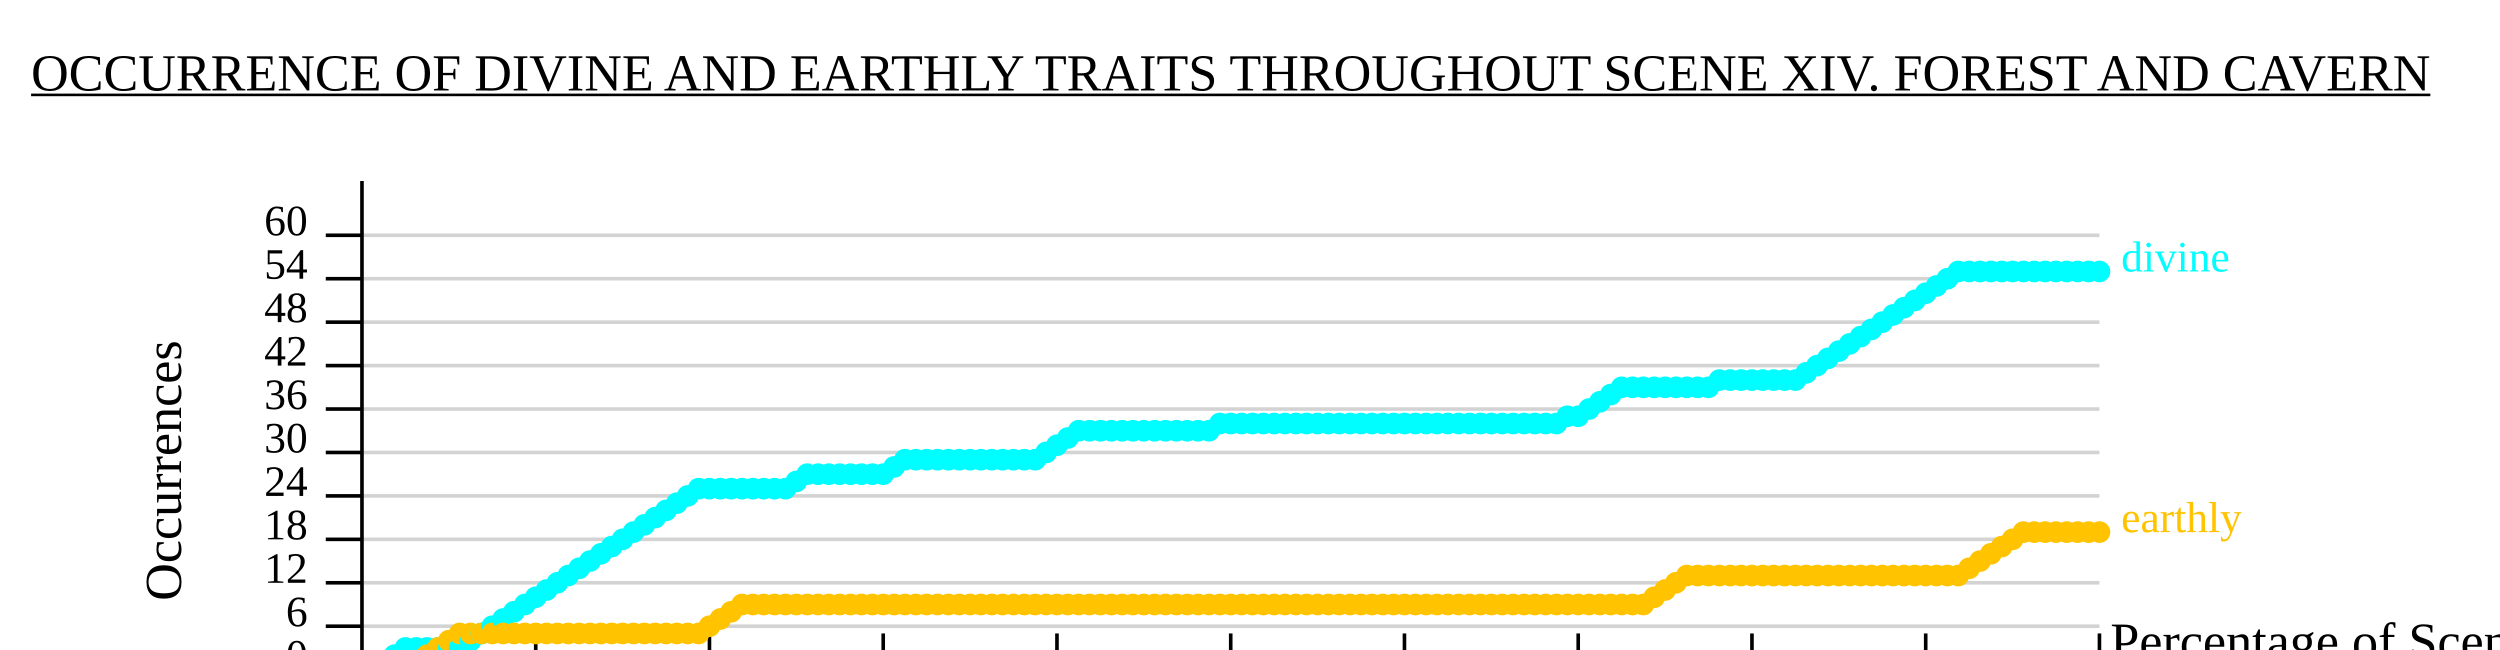
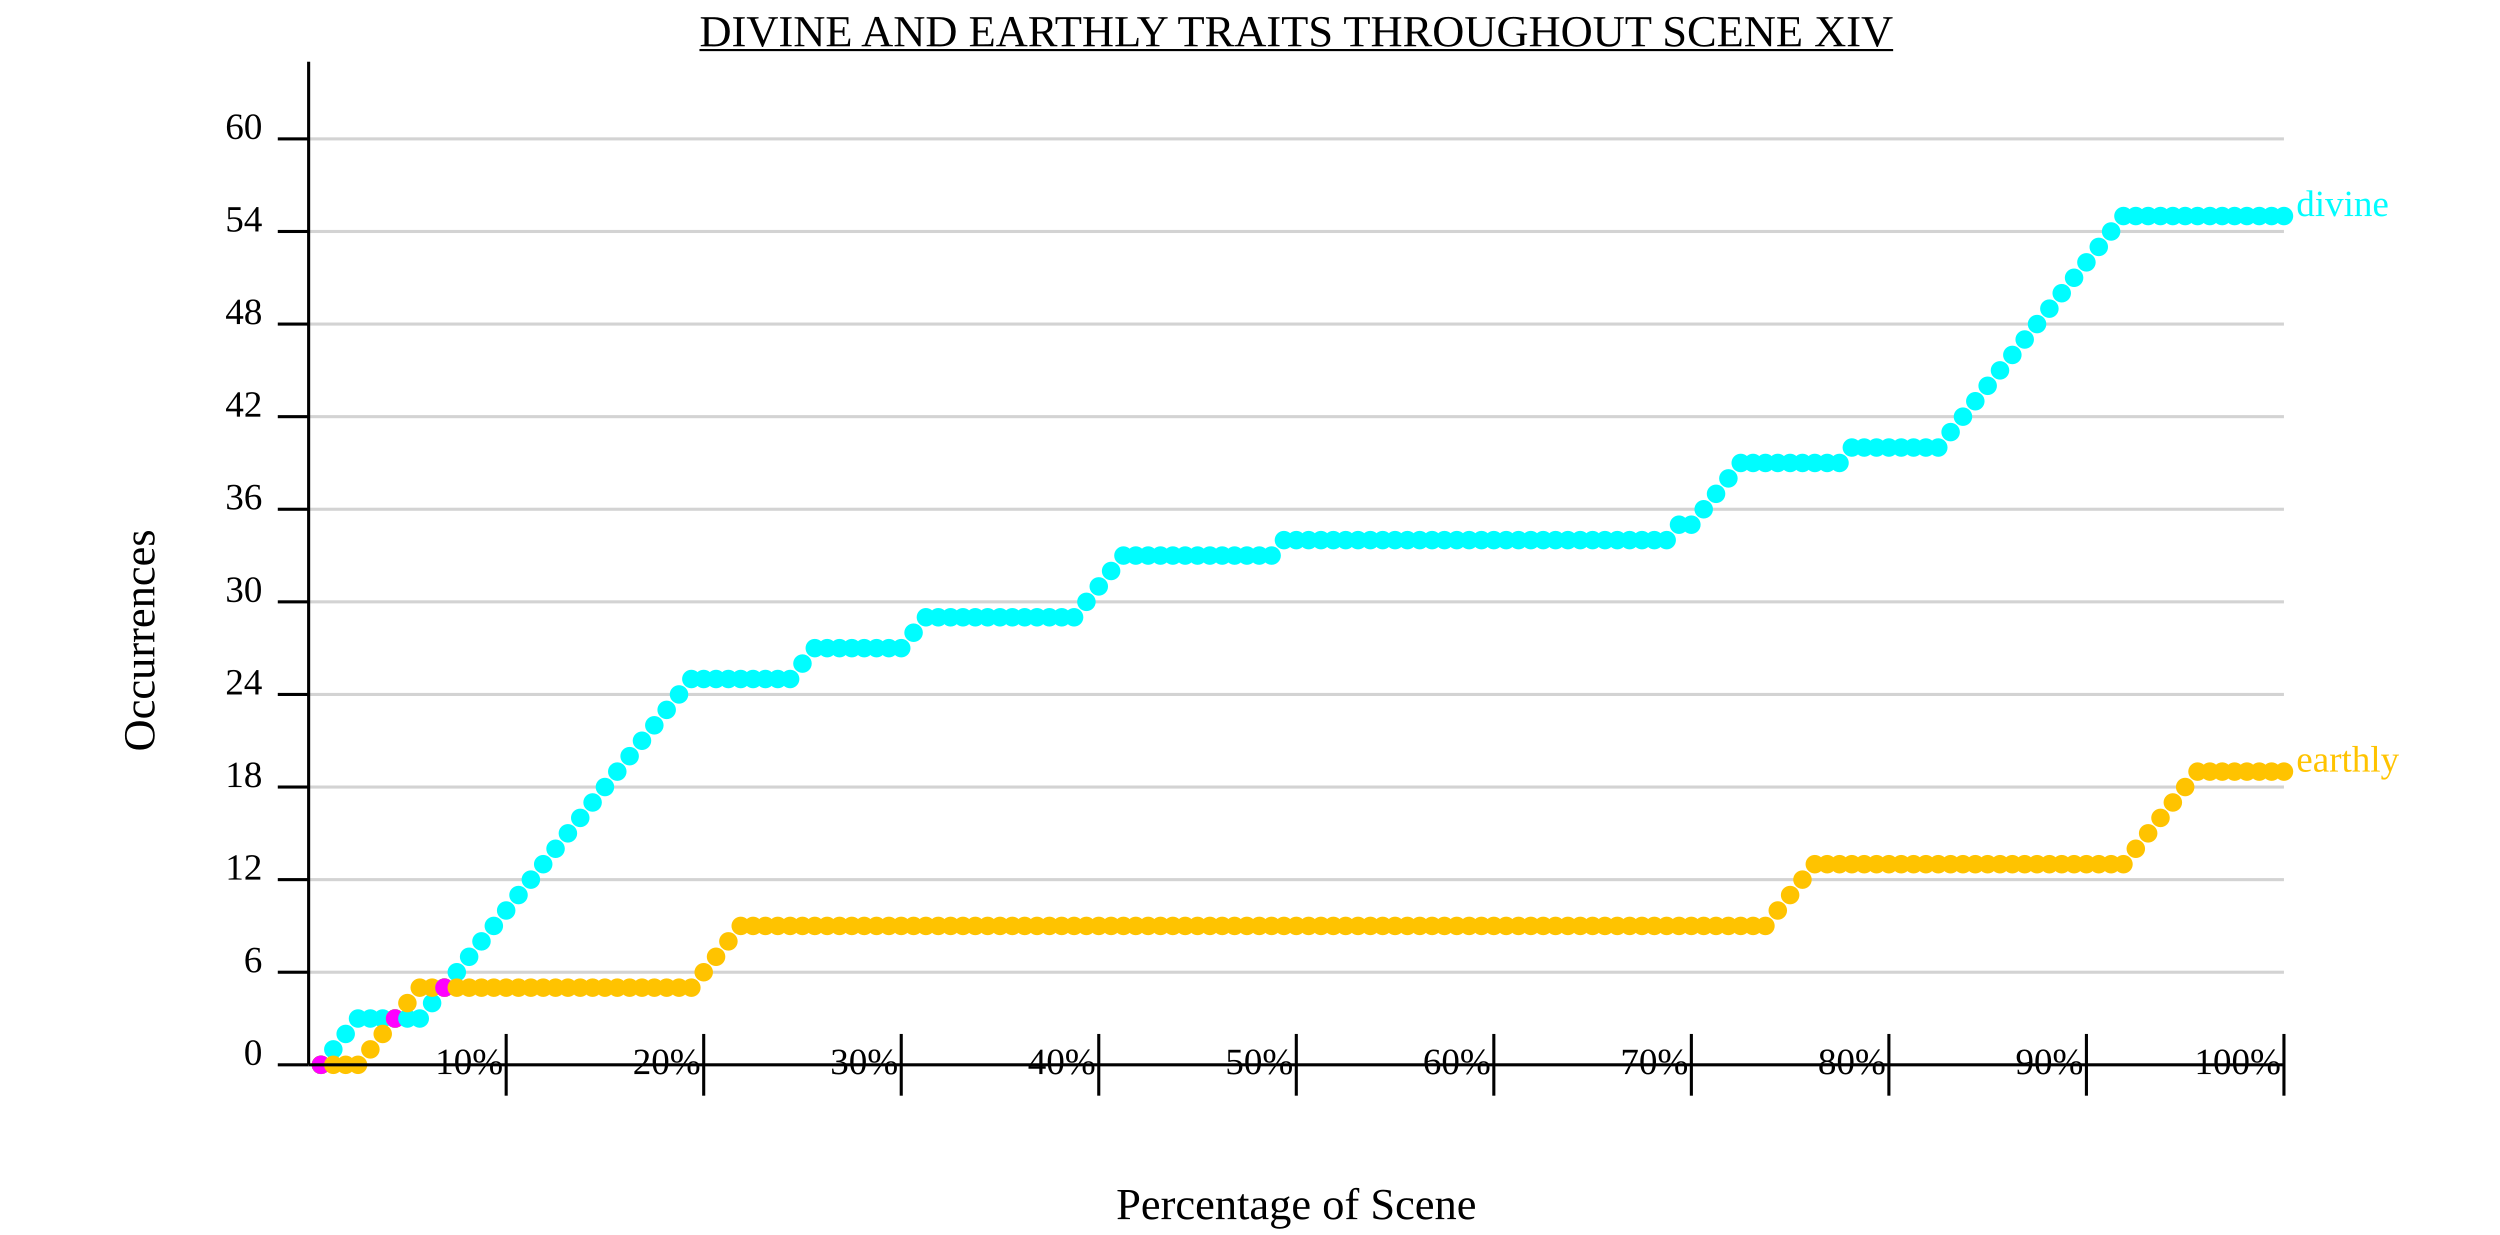
- <svg xmlns="http://www.w3.org/2000/svg">
-   <g transform="translate(100, 185)">
-     <line x1="-10" y1="-12" x2="0" y2="-12" stroke="black" />
-     <line x1="48" y1="-10" x2="48" y2="10" stroke="black" />
-     <line x1="0" y1="-12" x2="480" y2="-12" stroke="lightgrey" />
-     <text x="-15" y="-12" text-anchor="end" alignment-baseline="central">6</text>
-     <text x="51" y="3" text-anchor="start" alignment-baseline="hanging">10%</text>
-     <line x1="-10" y1="-24" x2="0" y2="-24" stroke="black" />
-     <line x1="96" y1="-10" x2="96" y2="10" stroke="black" />
-     <line x1="0" y1="-24" x2="480" y2="-24" stroke="lightgrey" />
-     <text x="-15" y="-24" text-anchor="end" alignment-baseline="central">12</text>
-     <text x="99" y="3" text-anchor="start" alignment-baseline="hanging">20%</text>
-     <line x1="-10" y1="-36" x2="0" y2="-36" stroke="black" />
-     <line x1="144" y1="-10" x2="144" y2="10" stroke="black" />
-     <line x1="0" y1="-36" x2="480" y2="-36" stroke="lightgrey" />
-     <text x="-15" y="-36" text-anchor="end" alignment-baseline="central">18</text>
-     <text x="147" y="3" text-anchor="start" alignment-baseline="hanging">30%</text>
-     <line x1="-10" y1="-48" x2="0" y2="-48" stroke="black" />
+ <svg xmlns="http://www.w3.org/2000/svg" viewBox="0 -70 810 400">
+   <g transform="translate(100, 275)">
+     <line x1="-10" y1="-30" x2="0" y2="-30" stroke="black" />
+     <line x1="64" y1="-10" x2="64" y2="10" stroke="black" />
+     <line x1="0" y1="-30" x2="640" y2="-30" stroke="lightgrey" />
+     <text x="-15" y="-30" text-anchor="end" alignment-baseline="central">6</text>
+     <text x="63" y="3" text-anchor="end" alignment-baseline="hanging">10%</text>
+     <line x1="-10" y1="-60" x2="0" y2="-60" stroke="black" />
+     <line x1="128" y1="-10" x2="128" y2="10" stroke="black" />
+     <line x1="0" y1="-60" x2="640" y2="-60" stroke="lightgrey" />
+     <text x="-15" y="-60" text-anchor="end" alignment-baseline="central">12</text>
+     <text x="127" y="3" text-anchor="end" alignment-baseline="hanging">20%</text>
+     <line x1="-10" y1="-90" x2="0" y2="-90" stroke="black" />
    <line x1="192" y1="-10" x2="192" y2="10" stroke="black" />
-     <line x1="0" y1="-48" x2="480" y2="-48" stroke="lightgrey" />
-     <text x="-15" y="-48" text-anchor="end" alignment-baseline="central">24</text>
-     <text x="195" y="3" text-anchor="start" alignment-baseline="hanging">40%</text>
-     <line x1="-10" y1="-60" x2="0" y2="-60" stroke="black" />
-     <line x1="240" y1="-10" x2="240" y2="10" stroke="black" />
-     <line x1="0" y1="-60" x2="480" y2="-60" stroke="lightgrey" />
-     <text x="-15" y="-60" text-anchor="end" alignment-baseline="central">30</text>
-     <text x="243" y="3" text-anchor="start" alignment-baseline="hanging">50%</text>
-     <line x1="-10" y1="-72" x2="0" y2="-72" stroke="black" />
-     <line x1="288" y1="-10" x2="288" y2="10" stroke="black" />
-     <line x1="0" y1="-72" x2="480" y2="-72" stroke="lightgrey" />
-     <text x="-15" y="-72" text-anchor="end" alignment-baseline="central">36</text>
-     <text x="291" y="3" text-anchor="start" alignment-baseline="hanging">60%</text>
-     <line x1="-10" y1="-84" x2="0" y2="-84" stroke="black" />
-     <line x1="336" y1="-10" x2="336" y2="10" stroke="black" />
-     <line x1="0" y1="-84" x2="480" y2="-84" stroke="lightgrey" />
-     <text x="-15" y="-84" text-anchor="end" alignment-baseline="central">42</text>
-     <text x="339" y="3" text-anchor="start" alignment-baseline="hanging">70%</text>
-     <line x1="-10" y1="-96" x2="0" y2="-96" stroke="black" />
+     <line x1="0" y1="-90" x2="640" y2="-90" stroke="lightgrey" />
+     <text x="-15" y="-90" text-anchor="end" alignment-baseline="central">18</text>
+     <text x="191" y="3" text-anchor="end" alignment-baseline="hanging">30%</text>
+     <line x1="-10" y1="-120" x2="0" y2="-120" stroke="black" />
+     <line x1="256" y1="-10" x2="256" y2="10" stroke="black" />
+     <line x1="0" y1="-120" x2="640" y2="-120" stroke="lightgrey" />
+     <text x="-15" y="-120" text-anchor="end" alignment-baseline="central">24</text>
+     <text x="255" y="3" text-anchor="end" alignment-baseline="hanging">40%</text>
+     <line x1="-10" y1="-150" x2="0" y2="-150" stroke="black" />
+     <line x1="320" y1="-10" x2="320" y2="10" stroke="black" />
+     <line x1="0" y1="-150" x2="640" y2="-150" stroke="lightgrey" />
+     <text x="-15" y="-150" text-anchor="end" alignment-baseline="central">30</text>
+     <text x="319" y="3" text-anchor="end" alignment-baseline="hanging">50%</text>
+     <line x1="-10" y1="-180" x2="0" y2="-180" stroke="black" />
    <line x1="384" y1="-10" x2="384" y2="10" stroke="black" />
-     <line x1="0" y1="-96" x2="480" y2="-96" stroke="lightgrey" />
-     <text x="-15" y="-96" text-anchor="end" alignment-baseline="central">48</text>
-     <text x="387" y="3" text-anchor="start" alignment-baseline="hanging">80%</text>
-     <line x1="-10" y1="-108" x2="0" y2="-108" stroke="black" />
-     <line x1="432" y1="-10" x2="432" y2="10" stroke="black" />
-     <line x1="0" y1="-108" x2="480" y2="-108" stroke="lightgrey" />
-     <text x="-15" y="-108" text-anchor="end" alignment-baseline="central">54</text>
-     <text x="435" y="3" text-anchor="start" alignment-baseline="hanging">90%</text>
-     <line x1="-10" y1="-120" x2="0" y2="-120" stroke="black" />
-     <line x1="480" y1="-10" x2="480" y2="10" stroke="black" />
-     <line x1="0" y1="-120" x2="480" y2="-120" stroke="lightgrey" />
-     <text x="-15" y="-120" text-anchor="end" alignment-baseline="central">60</text>
-     <text x="483" y="3" text-anchor="start" alignment-baseline="hanging">100%</text>
+     <line x1="0" y1="-180" x2="640" y2="-180" stroke="lightgrey" />
+     <text x="-15" y="-180" text-anchor="end" alignment-baseline="central">36</text>
+     <text x="383" y="3" text-anchor="end" alignment-baseline="hanging">60%</text>
+     <line x1="-10" y1="-210" x2="0" y2="-210" stroke="black" />
+     <line x1="448" y1="-10" x2="448" y2="10" stroke="black" />
+     <line x1="0" y1="-210" x2="640" y2="-210" stroke="lightgrey" />
+     <text x="-15" y="-210" text-anchor="end" alignment-baseline="central">42</text>
+     <text x="447" y="3" text-anchor="end" alignment-baseline="hanging">70%</text>
+     <line x1="-10" y1="-240" x2="0" y2="-240" stroke="black" />
+     <line x1="512" y1="-10" x2="512" y2="10" stroke="black" />
+     <line x1="0" y1="-240" x2="640" y2="-240" stroke="lightgrey" />
+     <text x="-15" y="-240" text-anchor="end" alignment-baseline="central">48</text>
+     <text x="511" y="3" text-anchor="end" alignment-baseline="hanging">80%</text>
+     <line x1="-10" y1="-270" x2="0" y2="-270" stroke="black" />
+     <line x1="576" y1="-10" x2="576" y2="10" stroke="black" />
+     <line x1="0" y1="-270" x2="640" y2="-270" stroke="lightgrey" />
+     <text x="-15" y="-270" text-anchor="end" alignment-baseline="central">54</text>
+     <text x="575" y="3" text-anchor="end" alignment-baseline="hanging">90%</text>
+     <line x1="-10" y1="-300" x2="0" y2="-300" stroke="black" />
+     <line x1="640" y1="-10" x2="640" y2="10" stroke="black" />
+     <line x1="0" y1="-300" x2="640" y2="-300" stroke="lightgrey" />
+     <text x="-15" y="-300" text-anchor="end" alignment-baseline="central">60</text>
+     <text x="639" y="3" text-anchor="end" alignment-baseline="hanging">100%</text>
    <line x1="-10" y1="0" x2="0" y2="0" stroke="black" />
    <text x="-15" y="0" text-anchor="end" alignment-baseline="central">0</text>
-     <circle r="3" cx="3" cy="-0" fill="#00FDFF" />
-     <circle r="3" cx="3" cy="-0" fill="#FFC300" />
-     <circle r="3" cx="6" cy="-2" fill="#00FDFF" />
-     <circle r="3" cx="6" cy="-0" fill="#FFC300" />
-     <circle r="3" cx="9" cy="-4" fill="#00FDFF" />
-     <circle r="3" cx="9" cy="-0" fill="#FFC300" />
-     <circle r="3" cx="12" cy="-6" fill="#00FDFF" />
+     <circle r="3" cx="4" cy="-0" fill="#00FDFF" />
+     <circle r="3" cx="4" cy="-0" fill="#FFC300" />
+     <circle r="3" cx="4" cy="-0" fill="magenta" />
+     <circle r="3" cx="8" cy="-5" fill="#00FDFF" />
+     <circle r="3" cx="8" cy="-0" fill="#FFC300" />
+     <circle r="3" cx="12" cy="-10" fill="#00FDFF" />
    <circle r="3" cx="12" cy="-0" fill="#FFC300" />
-     <circle r="3" cx="15" cy="-6" fill="#00FDFF" />
-     <circle r="3" cx="15" cy="-2" fill="#FFC300" />
-     <circle r="3" cx="18" cy="-6" fill="#00FDFF" />
-     <circle r="3" cx="18" cy="-4" fill="#FFC300" />
-     <circle r="3" cx="21" cy="-6" fill="#00FDFF" />
-     <circle r="3" cx="21" cy="-6" fill="#FFC300" />
-     <circle r="3" cx="24" cy="-6" fill="#00FDFF" />
-     <circle r="3" cx="24" cy="-8" fill="#FFC300" />
-     <circle r="3" cx="27" cy="-6" fill="#00FDFF" />
-     <circle r="3" cx="27" cy="-10" fill="#FFC300" />
-     <circle r="3" cx="30" cy="-8" fill="#00FDFF" />
-     <circle r="3" cx="30" cy="-10" fill="#FFC300" />
-     <circle r="3" cx="33" cy="-10" fill="#00FDFF" />
-     <circle r="3" cx="33" cy="-10" fill="#FFC300" />
-     <circle r="3" cx="36" cy="-12" fill="#00FDFF" />
-     <circle r="3" cx="36" cy="-10" fill="#FFC300" />
-     <circle r="3" cx="39" cy="-14" fill="#00FDFF" />
-     <circle r="3" cx="39" cy="-10" fill="#FFC300" />
-     <circle r="3" cx="42" cy="-16" fill="#00FDFF" />
-     <circle r="3" cx="42" cy="-10" fill="#FFC300" />
-     <circle r="3" cx="45" cy="-18" fill="#00FDFF" />
-     <circle r="3" cx="45" cy="-10" fill="#FFC300" />
-     <circle r="3" cx="48" cy="-20" fill="#00FDFF" />
-     <circle r="3" cx="48" cy="-10" fill="#FFC300" />
-     <circle r="3" cx="51" cy="-22" fill="#00FDFF" />
-     <circle r="3" cx="51" cy="-10" fill="#FFC300" />
-     <circle r="3" cx="54" cy="-24" fill="#00FDFF" />
-     <circle r="3" cx="54" cy="-10" fill="#FFC300" />
-     <circle r="3" cx="57" cy="-26" fill="#00FDFF" />
-     <circle r="3" cx="57" cy="-10" fill="#FFC300" />
-     <circle r="3" cx="60" cy="-28" fill="#00FDFF" />
-     <circle r="3" cx="60" cy="-10" fill="#FFC300" />
-     <circle r="3" cx="63" cy="-30" fill="#00FDFF" />
-     <circle r="3" cx="63" cy="-10" fill="#FFC300" />
-     <circle r="3" cx="66" cy="-32" fill="#00FDFF" />
-     <circle r="3" cx="66" cy="-10" fill="#FFC300" />
-     <circle r="3" cx="69" cy="-34" fill="#00FDFF" />
-     <circle r="3" cx="69" cy="-10" fill="#FFC300" />
-     <circle r="3" cx="72" cy="-36" fill="#00FDFF" />
-     <circle r="3" cx="72" cy="-10" fill="#FFC300" />
-     <circle r="3" cx="75" cy="-38" fill="#00FDFF" />
-     <circle r="3" cx="75" cy="-10" fill="#FFC300" />
-     <circle r="3" cx="78" cy="-40" fill="#00FDFF" />
-     <circle r="3" cx="78" cy="-10" fill="#FFC300" />
-     <circle r="3" cx="81" cy="-42" fill="#00FDFF" />
-     <circle r="3" cx="81" cy="-10" fill="#FFC300" />
-     <circle r="3" cx="84" cy="-44" fill="#00FDFF" />
-     <circle r="3" cx="84" cy="-10" fill="#FFC300" />
-     <circle r="3" cx="87" cy="-46" fill="#00FDFF" />
-     <circle r="3" cx="87" cy="-10" fill="#FFC300" />
-     <circle r="3" cx="90" cy="-48" fill="#00FDFF" />
-     <circle r="3" cx="90" cy="-10" fill="#FFC300" />
-     <circle r="3" cx="93" cy="-50" fill="#00FDFF" />
-     <circle r="3" cx="93" cy="-10" fill="#FFC300" />
-     <circle r="3" cx="96" cy="-50" fill="#00FDFF" />
-     <circle r="3" cx="96" cy="-12" fill="#FFC300" />
-     <circle r="3" cx="99" cy="-50" fill="#00FDFF" />
-     <circle r="3" cx="99" cy="-14" fill="#FFC300" />
-     <circle r="3" cx="102" cy="-50" fill="#00FDFF" />
-     <circle r="3" cx="102" cy="-16" fill="#FFC300" />
-     <circle r="3" cx="105" cy="-50" fill="#00FDFF" />
-     <circle r="3" cx="105" cy="-18" fill="#FFC300" />
-     <circle r="3" cx="108" cy="-50" fill="#00FDFF" />
-     <circle r="3" cx="108" cy="-18" fill="#FFC300" />
-     <circle r="3" cx="111" cy="-50" fill="#00FDFF" />
-     <circle r="3" cx="111" cy="-18" fill="#FFC300" />
-     <circle r="3" cx="114" cy="-50" fill="#00FDFF" />
-     <circle r="3" cx="114" cy="-18" fill="#FFC300" />
-     <circle r="3" cx="117" cy="-50" fill="#00FDFF" />
-     <circle r="3" cx="117" cy="-18" fill="#FFC300" />
-     <circle r="3" cx="120" cy="-52" fill="#00FDFF" />
-     <circle r="3" cx="120" cy="-18" fill="#FFC300" />
-     <circle r="3" cx="123" cy="-54" fill="#00FDFF" />
-     <circle r="3" cx="123" cy="-18" fill="#FFC300" />
-     <circle r="3" cx="126" cy="-54" fill="#00FDFF" />
-     <circle r="3" cx="126" cy="-18" fill="#FFC300" />
-     <circle r="3" cx="129" cy="-54" fill="#00FDFF" />
-     <circle r="3" cx="129" cy="-18" fill="#FFC300" />
-     <circle r="3" cx="132" cy="-54" fill="#00FDFF" />
-     <circle r="3" cx="132" cy="-18" fill="#FFC300" />
-     <circle r="3" cx="135" cy="-54" fill="#00FDFF" />
-     <circle r="3" cx="135" cy="-18" fill="#FFC300" />
-     <circle r="3" cx="138" cy="-54" fill="#00FDFF" />
-     <circle r="3" cx="138" cy="-18" fill="#FFC300" />
-     <circle r="3" cx="141" cy="-54" fill="#00FDFF" />
-     <circle r="3" cx="141" cy="-18" fill="#FFC300" />
-     <circle r="3" cx="144" cy="-54" fill="#00FDFF" />
-     <circle r="3" cx="144" cy="-18" fill="#FFC300" />
-     <circle r="3" cx="147" cy="-56" fill="#00FDFF" />
-     <circle r="3" cx="147" cy="-18" fill="#FFC300" />
-     <circle r="3" cx="150" cy="-58" fill="#00FDFF" />
-     <circle r="3" cx="150" cy="-18" fill="#FFC300" />
-     <circle r="3" cx="153" cy="-58" fill="#00FDFF" />
-     <circle r="3" cx="153" cy="-18" fill="#FFC300" />
-     <circle r="3" cx="156" cy="-58" fill="#00FDFF" />
-     <circle r="3" cx="156" cy="-18" fill="#FFC300" />
-     <circle r="3" cx="159" cy="-58" fill="#00FDFF" />
-     <circle r="3" cx="159" cy="-18" fill="#FFC300" />
-     <circle r="3" cx="162" cy="-58" fill="#00FDFF" />
-     <circle r="3" cx="162" cy="-18" fill="#FFC300" />
-     <circle r="3" cx="165" cy="-58" fill="#00FDFF" />
-     <circle r="3" cx="165" cy="-18" fill="#FFC300" />
-     <circle r="3" cx="168" cy="-58" fill="#00FDFF" />
-     <circle r="3" cx="168" cy="-18" fill="#FFC300" />
-     <circle r="3" cx="171" cy="-58" fill="#00FDFF" />
-     <circle r="3" cx="171" cy="-18" fill="#FFC300" />
-     <circle r="3" cx="174" cy="-58" fill="#00FDFF" />
-     <circle r="3" cx="174" cy="-18" fill="#FFC300" />
-     <circle r="3" cx="177" cy="-58" fill="#00FDFF" />
-     <circle r="3" cx="177" cy="-18" fill="#FFC300" />
-     <circle r="3" cx="180" cy="-58" fill="#00FDFF" />
-     <circle r="3" cx="180" cy="-18" fill="#FFC300" />
-     <circle r="3" cx="183" cy="-58" fill="#00FDFF" />
-     <circle r="3" cx="183" cy="-18" fill="#FFC300" />
-     <circle r="3" cx="186" cy="-58" fill="#00FDFF" />
-     <circle r="3" cx="186" cy="-18" fill="#FFC300" />
-     <circle r="3" cx="189" cy="-60" fill="#00FDFF" />
-     <circle r="3" cx="189" cy="-18" fill="#FFC300" />
-     <circle r="3" cx="192" cy="-62" fill="#00FDFF" />
-     <circle r="3" cx="192" cy="-18" fill="#FFC300" />
-     <circle r="3" cx="195" cy="-64" fill="#00FDFF" />
-     <circle r="3" cx="195" cy="-18" fill="#FFC300" />
-     <circle r="3" cx="198" cy="-66" fill="#00FDFF" />
-     <circle r="3" cx="198" cy="-18" fill="#FFC300" />
-     <circle r="3" cx="201" cy="-66" fill="#00FDFF" />
-     <circle r="3" cx="201" cy="-18" fill="#FFC300" />
-     <circle r="3" cx="204" cy="-66" fill="#00FDFF" />
-     <circle r="3" cx="204" cy="-18" fill="#FFC300" />
-     <circle r="3" cx="207" cy="-66" fill="#00FDFF" />
-     <circle r="3" cx="207" cy="-18" fill="#FFC300" />
-     <circle r="3" cx="210" cy="-66" fill="#00FDFF" />
-     <circle r="3" cx="210" cy="-18" fill="#FFC300" />
-     <circle r="3" cx="213" cy="-66" fill="#00FDFF" />
-     <circle r="3" cx="213" cy="-18" fill="#FFC300" />
-     <circle r="3" cx="216" cy="-66" fill="#00FDFF" />
-     <circle r="3" cx="216" cy="-18" fill="#FFC300" />
-     <circle r="3" cx="219" cy="-66" fill="#00FDFF" />
-     <circle r="3" cx="219" cy="-18" fill="#FFC300" />
-     <circle r="3" cx="222" cy="-66" fill="#00FDFF" />
-     <circle r="3" cx="222" cy="-18" fill="#FFC300" />
-     <circle r="3" cx="225" cy="-66" fill="#00FDFF" />
-     <circle r="3" cx="225" cy="-18" fill="#FFC300" />
-     <circle r="3" cx="228" cy="-66" fill="#00FDFF" />
-     <circle r="3" cx="228" cy="-18" fill="#FFC300" />
-     <circle r="3" cx="231" cy="-66" fill="#00FDFF" />
-     <circle r="3" cx="231" cy="-18" fill="#FFC300" />
-     <circle r="3" cx="234" cy="-66" fill="#00FDFF" />
-     <circle r="3" cx="234" cy="-18" fill="#FFC300" />
-     <circle r="3" cx="237" cy="-68" fill="#00FDFF" />
-     <circle r="3" cx="237" cy="-18" fill="#FFC300" />
-     <circle r="3" cx="240" cy="-68" fill="#00FDFF" />
-     <circle r="3" cx="240" cy="-18" fill="#FFC300" />
-     <circle r="3" cx="243" cy="-68" fill="#00FDFF" />
-     <circle r="3" cx="243" cy="-18" fill="#FFC300" />
-     <circle r="3" cx="246" cy="-68" fill="#00FDFF" />
-     <circle r="3" cx="246" cy="-18" fill="#FFC300" />
-     <circle r="3" cx="249" cy="-68" fill="#00FDFF" />
-     <circle r="3" cx="249" cy="-18" fill="#FFC300" />
-     <circle r="3" cx="252" cy="-68" fill="#00FDFF" />
-     <circle r="3" cx="252" cy="-18" fill="#FFC300" />
-     <circle r="3" cx="255" cy="-68" fill="#00FDFF" />
-     <circle r="3" cx="255" cy="-18" fill="#FFC300" />
-     <circle r="3" cx="258" cy="-68" fill="#00FDFF" />
-     <circle r="3" cx="258" cy="-18" fill="#FFC300" />
-     <circle r="3" cx="261" cy="-68" fill="#00FDFF" />
-     <circle r="3" cx="261" cy="-18" fill="#FFC300" />
-     <circle r="3" cx="264" cy="-68" fill="#00FDFF" />
-     <circle r="3" cx="264" cy="-18" fill="#FFC300" />
-     <circle r="3" cx="267" cy="-68" fill="#00FDFF" />
-     <circle r="3" cx="267" cy="-18" fill="#FFC300" />
-     <circle r="3" cx="270" cy="-68" fill="#00FDFF" />
-     <circle r="3" cx="270" cy="-18" fill="#FFC300" />
-     <circle r="3" cx="273" cy="-68" fill="#00FDFF" />
-     <circle r="3" cx="273" cy="-18" fill="#FFC300" />
-     <circle r="3" cx="276" cy="-68" fill="#00FDFF" />
-     <circle r="3" cx="276" cy="-18" fill="#FFC300" />
-     <circle r="3" cx="279" cy="-68" fill="#00FDFF" />
-     <circle r="3" cx="279" cy="-18" fill="#FFC300" />
-     <circle r="3" cx="282" cy="-68" fill="#00FDFF" />
-     <circle r="3" cx="282" cy="-18" fill="#FFC300" />
-     <circle r="3" cx="285" cy="-68" fill="#00FDFF" />
-     <circle r="3" cx="285" cy="-18" fill="#FFC300" />
-     <circle r="3" cx="288" cy="-68" fill="#00FDFF" />
-     <circle r="3" cx="288" cy="-18" fill="#FFC300" />
-     <circle r="3" cx="291" cy="-68" fill="#00FDFF" />
-     <circle r="3" cx="291" cy="-18" fill="#FFC300" />
-     <circle r="3" cx="294" cy="-68" fill="#00FDFF" />
-     <circle r="3" cx="294" cy="-18" fill="#FFC300" />
-     <circle r="3" cx="297" cy="-68" fill="#00FDFF" />
-     <circle r="3" cx="297" cy="-18" fill="#FFC300" />
-     <circle r="3" cx="300" cy="-68" fill="#00FDFF" />
-     <circle r="3" cx="300" cy="-18" fill="#FFC300" />
-     <circle r="3" cx="303" cy="-68" fill="#00FDFF" />
-     <circle r="3" cx="303" cy="-18" fill="#FFC300" />
-     <circle r="3" cx="306" cy="-68" fill="#00FDFF" />
-     <circle r="3" cx="306" cy="-18" fill="#FFC300" />
-     <circle r="3" cx="309" cy="-68" fill="#00FDFF" />
-     <circle r="3" cx="309" cy="-18" fill="#FFC300" />
-     <circle r="3" cx="312" cy="-68" fill="#00FDFF" />
-     <circle r="3" cx="312" cy="-18" fill="#FFC300" />
-     <circle r="3" cx="315" cy="-68" fill="#00FDFF" />
-     <circle r="3" cx="315" cy="-18" fill="#FFC300" />
-     <circle r="3" cx="318" cy="-68" fill="#00FDFF" />
-     <circle r="3" cx="318" cy="-18" fill="#FFC300" />
-     <circle r="3" cx="321" cy="-68" fill="#00FDFF" />
-     <circle r="3" cx="321" cy="-18" fill="#FFC300" />
-     <circle r="3" cx="324" cy="-68" fill="#00FDFF" />
-     <circle r="3" cx="324" cy="-18" fill="#FFC300" />
-     <circle r="3" cx="327" cy="-68" fill="#00FDFF" />
-     <circle r="3" cx="327" cy="-18" fill="#FFC300" />
-     <circle r="3" cx="330" cy="-68" fill="#00FDFF" />
-     <circle r="3" cx="330" cy="-18" fill="#FFC300" />
-     <circle r="3" cx="333" cy="-70" fill="#00FDFF" />
-     <circle r="3" cx="333" cy="-18" fill="#FFC300" />
-     <circle r="3" cx="336" cy="-70" fill="#00FDFF" />
-     <circle r="3" cx="336" cy="-18" fill="#FFC300" />
-     <circle r="3" cx="339" cy="-72" fill="#00FDFF" />
-     <circle r="3" cx="339" cy="-18" fill="#FFC300" />
-     <circle r="3" cx="342" cy="-74" fill="#00FDFF" />
-     <circle r="3" cx="342" cy="-18" fill="#FFC300" />
-     <circle r="3" cx="345" cy="-76" fill="#00FDFF" />
-     <circle r="3" cx="345" cy="-18" fill="#FFC300" />
-     <circle r="3" cx="348" cy="-78" fill="#00FDFF" />
-     <circle r="3" cx="348" cy="-18" fill="#FFC300" />
-     <circle r="3" cx="351" cy="-78" fill="#00FDFF" />
-     <circle r="3" cx="351" cy="-18" fill="#FFC300" />
-     <circle r="3" cx="354" cy="-78" fill="#00FDFF" />
-     <circle r="3" cx="354" cy="-18" fill="#FFC300" />
-     <circle r="3" cx="357" cy="-78" fill="#00FDFF" />
-     <circle r="3" cx="357" cy="-20" fill="#FFC300" />
-     <circle r="3" cx="360" cy="-78" fill="#00FDFF" />
-     <circle r="3" cx="360" cy="-22" fill="#FFC300" />
-     <circle r="3" cx="363" cy="-78" fill="#00FDFF" />
-     <circle r="3" cx="363" cy="-24" fill="#FFC300" />
-     <circle r="3" cx="366" cy="-78" fill="#00FDFF" />
-     <circle r="3" cx="366" cy="-26" fill="#FFC300" />
-     <circle r="3" cx="369" cy="-78" fill="#00FDFF" />
-     <circle r="3" cx="369" cy="-26" fill="#FFC300" />
-     <circle r="3" cx="372" cy="-78" fill="#00FDFF" />
-     <circle r="3" cx="372" cy="-26" fill="#FFC300" />
-     <circle r="3" cx="375" cy="-80" fill="#00FDFF" />
-     <circle r="3" cx="375" cy="-26" fill="#FFC300" />
-     <circle r="3" cx="378" cy="-80" fill="#00FDFF" />
-     <circle r="3" cx="378" cy="-26" fill="#FFC300" />
-     <circle r="3" cx="381" cy="-80" fill="#00FDFF" />
-     <circle r="3" cx="381" cy="-26" fill="#FFC300" />
-     <circle r="3" cx="384" cy="-80" fill="#00FDFF" />
-     <circle r="3" cx="384" cy="-26" fill="#FFC300" />
-     <circle r="3" cx="387" cy="-80" fill="#00FDFF" />
-     <circle r="3" cx="387" cy="-26" fill="#FFC300" />
-     <circle r="3" cx="390" cy="-80" fill="#00FDFF" />
-     <circle r="3" cx="390" cy="-26" fill="#FFC300" />
-     <circle r="3" cx="393" cy="-80" fill="#00FDFF" />
-     <circle r="3" cx="393" cy="-26" fill="#FFC300" />
-     <circle r="3" cx="396" cy="-80" fill="#00FDFF" />
-     <circle r="3" cx="396" cy="-26" fill="#FFC300" />
-     <circle r="3" cx="399" cy="-82" fill="#00FDFF" />
-     <circle r="3" cx="399" cy="-26" fill="#FFC300" />
-     <circle r="3" cx="402" cy="-84" fill="#00FDFF" />
-     <circle r="3" cx="402" cy="-26" fill="#FFC300" />
-     <circle r="3" cx="405" cy="-86" fill="#00FDFF" />
-     <circle r="3" cx="405" cy="-26" fill="#FFC300" />
-     <circle r="3" cx="408" cy="-88" fill="#00FDFF" />
-     <circle r="3" cx="408" cy="-26" fill="#FFC300" />
-     <circle r="3" cx="411" cy="-90" fill="#00FDFF" />
-     <circle r="3" cx="411" cy="-26" fill="#FFC300" />
-     <circle r="3" cx="414" cy="-92" fill="#00FDFF" />
-     <circle r="3" cx="414" cy="-26" fill="#FFC300" />
-     <circle r="3" cx="417" cy="-94" fill="#00FDFF" />
-     <circle r="3" cx="417" cy="-26" fill="#FFC300" />
-     <circle r="3" cx="420" cy="-96" fill="#00FDFF" />
-     <circle r="3" cx="420" cy="-26" fill="#FFC300" />
-     <circle r="3" cx="423" cy="-98" fill="#00FDFF" />
-     <circle r="3" cx="423" cy="-26" fill="#FFC300" />
-     <circle r="3" cx="426" cy="-100" fill="#00FDFF" />
-     <circle r="3" cx="426" cy="-26" fill="#FFC300" />
-     <circle r="3" cx="429" cy="-102" fill="#00FDFF" />
-     <circle r="3" cx="429" cy="-26" fill="#FFC300" />
-     <circle r="3" cx="432" cy="-104" fill="#00FDFF" />
-     <circle r="3" cx="432" cy="-26" fill="#FFC300" />
-     <circle r="3" cx="435" cy="-106" fill="#00FDFF" />
-     <circle r="3" cx="435" cy="-26" fill="#FFC300" />
-     <circle r="3" cx="438" cy="-108" fill="#00FDFF" />
-     <circle r="3" cx="438" cy="-26" fill="#FFC300" />
-     <circle r="3" cx="441" cy="-110" fill="#00FDFF" />
-     <circle r="3" cx="441" cy="-26" fill="#FFC300" />
-     <circle r="3" cx="444" cy="-110" fill="#00FDFF" />
-     <circle r="3" cx="444" cy="-28" fill="#FFC300" />
-     <circle r="3" cx="447" cy="-110" fill="#00FDFF" />
-     <circle r="3" cx="447" cy="-30" fill="#FFC300" />
-     <circle r="3" cx="450" cy="-110" fill="#00FDFF" />
-     <circle r="3" cx="450" cy="-32" fill="#FFC300" />
-     <circle r="3" cx="453" cy="-110" fill="#00FDFF" />
-     <circle r="3" cx="453" cy="-34" fill="#FFC300" />
-     <circle r="3" cx="456" cy="-110" fill="#00FDFF" />
-     <circle r="3" cx="456" cy="-36" fill="#FFC300" />
-     <circle r="3" cx="459" cy="-110" fill="#00FDFF" />
-     <circle r="3" cx="459" cy="-38" fill="#FFC300" />
-     <circle r="3" cx="462" cy="-110" fill="#00FDFF" />
-     <circle r="3" cx="462" cy="-38" fill="#FFC300" />
-     <circle r="3" cx="465" cy="-110" fill="#00FDFF" />
-     <circle r="3" cx="465" cy="-38" fill="#FFC300" />
-     <circle r="3" cx="468" cy="-110" fill="#00FDFF" />
-     <circle r="3" cx="468" cy="-38" fill="#FFC300" />
-     <circle r="3" cx="471" cy="-110" fill="#00FDFF" />
-     <circle r="3" cx="471" cy="-38" fill="#FFC300" />
-     <circle r="3" cx="474" cy="-110" fill="#00FDFF" />
-     <circle r="3" cx="474" cy="-38" fill="#FFC300" />
-     <circle r="3" cx="477" cy="-110" fill="#00FDFF" />
-     <circle r="3" cx="477" cy="-38" fill="#FFC300" />
-     <circle r="3" cx="480" cy="-110" fill="#00FDFF" />
-     <circle r="3" cx="480" cy="-38" fill="#FFC300" />
-     <text x="486" y="-110" text-anchor="start" alignment-baseline="central" fill="#00FDFF">divine</text>
-     <text x="486" y="-38" text-anchor="start" alignment-baseline="central" fill="#FFC300">earthly</text>
-     <line x1="0" y1="0" x2="480" y2="0" stroke="black" />
-     <line x1="0" y1="0" x2="0" y2="-135" stroke="black" />
-     <text x="-50" y="-55" text-anchor="middle" font-size="larger" transform="rotate(-90 -50 -55)">Occurrences</text>
-     <text x="483" y="-3" text-anchor="start" font-size="larger" alignment-baseline="baseline">Percentage
-                     of Scene</text>
-     <text x="240" y="-160" text-anchor="middle" font-size="larger" text-decoration="underline">OCCURRENCE OF DIVINE AND
-                     EARTHLY TRAITS THROUGHOUT SCENE XIV.
-                         FOREST AND CAVERN</text>
+     <circle r="3" cx="16" cy="-15" fill="#00FDFF" />
+     <circle r="3" cx="16" cy="-0" fill="#FFC300" />
+     <circle r="3" cx="20" cy="-15" fill="#00FDFF" />
+     <circle r="3" cx="20" cy="-5" fill="#FFC300" />
+     <circle r="3" cx="24" cy="-15" fill="#00FDFF" />
+     <circle r="3" cx="24" cy="-10" fill="#FFC300" />
+     <circle r="3" cx="28" cy="-15" fill="#00FDFF" />
+     <circle r="3" cx="28" cy="-15" fill="#FFC300" />
+     <circle r="3" cx="28" cy="-15" fill="magenta" />
+     <circle r="3" cx="32" cy="-15" fill="#00FDFF" />
+     <circle r="3" cx="32" cy="-20" fill="#FFC300" />
+     <circle r="3" cx="36" cy="-15" fill="#00FDFF" />
+     <circle r="3" cx="36" cy="-25" fill="#FFC300" />
+     <circle r="3" cx="40" cy="-20" fill="#00FDFF" />
+     <circle r="3" cx="40" cy="-25" fill="#FFC300" />
+     <circle r="3" cx="44" cy="-25" fill="#00FDFF" />
+     <circle r="3" cx="44" cy="-25" fill="#FFC300" />
+     <circle r="3" cx="44" cy="-25" fill="magenta" />
+     <circle r="3" cx="48" cy="-30" fill="#00FDFF" />
+     <circle r="3" cx="48" cy="-25" fill="#FFC300" />
+     <circle r="3" cx="52" cy="-35" fill="#00FDFF" />
+     <circle r="3" cx="52" cy="-25" fill="#FFC300" />
+     <circle r="3" cx="56" cy="-40" fill="#00FDFF" />
+     <circle r="3" cx="56" cy="-25" fill="#FFC300" />
+     <circle r="3" cx="60" cy="-45" fill="#00FDFF" />
+     <circle r="3" cx="60" cy="-25" fill="#FFC300" />
+     <circle r="3" cx="64" cy="-50" fill="#00FDFF" />
+     <circle r="3" cx="64" cy="-25" fill="#FFC300" />
+     <circle r="3" cx="68" cy="-55" fill="#00FDFF" />
+     <circle r="3" cx="68" cy="-25" fill="#FFC300" />
+     <circle r="3" cx="72" cy="-60" fill="#00FDFF" />
+     <circle r="3" cx="72" cy="-25" fill="#FFC300" />
+     <circle r="3" cx="76" cy="-65" fill="#00FDFF" />
+     <circle r="3" cx="76" cy="-25" fill="#FFC300" />
+     <circle r="3" cx="80" cy="-70" fill="#00FDFF" />
+     <circle r="3" cx="80" cy="-25" fill="#FFC300" />
+     <circle r="3" cx="84" cy="-75" fill="#00FDFF" />
+     <circle r="3" cx="84" cy="-25" fill="#FFC300" />
+     <circle r="3" cx="88" cy="-80" fill="#00FDFF" />
+     <circle r="3" cx="88" cy="-25" fill="#FFC300" />
+     <circle r="3" cx="92" cy="-85" fill="#00FDFF" />
+     <circle r="3" cx="92" cy="-25" fill="#FFC300" />
+     <circle r="3" cx="96" cy="-90" fill="#00FDFF" />
+     <circle r="3" cx="96" cy="-25" fill="#FFC300" />
+     <circle r="3" cx="100" cy="-95" fill="#00FDFF" />
+     <circle r="3" cx="100" cy="-25" fill="#FFC300" />
+     <circle r="3" cx="104" cy="-100" fill="#00FDFF" />
+     <circle r="3" cx="104" cy="-25" fill="#FFC300" />
+     <circle r="3" cx="108" cy="-105" fill="#00FDFF" />
+     <circle r="3" cx="108" cy="-25" fill="#FFC300" />
+     <circle r="3" cx="112" cy="-110" fill="#00FDFF" />
+     <circle r="3" cx="112" cy="-25" fill="#FFC300" />
+     <circle r="3" cx="116" cy="-115" fill="#00FDFF" />
+     <circle r="3" cx="116" cy="-25" fill="#FFC300" />
+     <circle r="3" cx="120" cy="-120" fill="#00FDFF" />
+     <circle r="3" cx="120" cy="-25" fill="#FFC300" />
+     <circle r="3" cx="124" cy="-125" fill="#00FDFF" />
+     <circle r="3" cx="124" cy="-25" fill="#FFC300" />
+     <circle r="3" cx="128" cy="-125" fill="#00FDFF" />
+     <circle r="3" cx="128" cy="-30" fill="#FFC300" />
+     <circle r="3" cx="132" cy="-125" fill="#00FDFF" />
+     <circle r="3" cx="132" cy="-35" fill="#FFC300" />
+     <circle r="3" cx="136" cy="-125" fill="#00FDFF" />
+     <circle r="3" cx="136" cy="-40" fill="#FFC300" />
+     <circle r="3" cx="140" cy="-125" fill="#00FDFF" />
+     <circle r="3" cx="140" cy="-45" fill="#FFC300" />
+     <circle r="3" cx="144" cy="-125" fill="#00FDFF" />
+     <circle r="3" cx="144" cy="-45" fill="#FFC300" />
+     <circle r="3" cx="148" cy="-125" fill="#00FDFF" />
+     <circle r="3" cx="148" cy="-45" fill="#FFC300" />
+     <circle r="3" cx="152" cy="-125" fill="#00FDFF" />
+     <circle r="3" cx="152" cy="-45" fill="#FFC300" />
+     <circle r="3" cx="156" cy="-125" fill="#00FDFF" />
+     <circle r="3" cx="156" cy="-45" fill="#FFC300" />
+     <circle r="3" cx="160" cy="-130" fill="#00FDFF" />
+     <circle r="3" cx="160" cy="-45" fill="#FFC300" />
+     <circle r="3" cx="164" cy="-135" fill="#00FDFF" />
+     <circle r="3" cx="164" cy="-45" fill="#FFC300" />
+     <circle r="3" cx="168" cy="-135" fill="#00FDFF" />
+     <circle r="3" cx="168" cy="-45" fill="#FFC300" />
+     <circle r="3" cx="172" cy="-135" fill="#00FDFF" />
+     <circle r="3" cx="172" cy="-45" fill="#FFC300" />
+     <circle r="3" cx="176" cy="-135" fill="#00FDFF" />
+     <circle r="3" cx="176" cy="-45" fill="#FFC300" />
+     <circle r="3" cx="180" cy="-135" fill="#00FDFF" />
+     <circle r="3" cx="180" cy="-45" fill="#FFC300" />
+     <circle r="3" cx="184" cy="-135" fill="#00FDFF" />
+     <circle r="3" cx="184" cy="-45" fill="#FFC300" />
+     <circle r="3" cx="188" cy="-135" fill="#00FDFF" />
+     <circle r="3" cx="188" cy="-45" fill="#FFC300" />
+     <circle r="3" cx="192" cy="-135" fill="#00FDFF" />
+     <circle r="3" cx="192" cy="-45" fill="#FFC300" />
+     <circle r="3" cx="196" cy="-140" fill="#00FDFF" />
+     <circle r="3" cx="196" cy="-45" fill="#FFC300" />
+     <circle r="3" cx="200" cy="-145" fill="#00FDFF" />
+     <circle r="3" cx="200" cy="-45" fill="#FFC300" />
+     <circle r="3" cx="204" cy="-145" fill="#00FDFF" />
+     <circle r="3" cx="204" cy="-45" fill="#FFC300" />
+     <circle r="3" cx="208" cy="-145" fill="#00FDFF" />
+     <circle r="3" cx="208" cy="-45" fill="#FFC300" />
+     <circle r="3" cx="212" cy="-145" fill="#00FDFF" />
+     <circle r="3" cx="212" cy="-45" fill="#FFC300" />
+     <circle r="3" cx="216" cy="-145" fill="#00FDFF" />
+     <circle r="3" cx="216" cy="-45" fill="#FFC300" />
+     <circle r="3" cx="220" cy="-145" fill="#00FDFF" />
+     <circle r="3" cx="220" cy="-45" fill="#FFC300" />
+     <circle r="3" cx="224" cy="-145" fill="#00FDFF" />
+     <circle r="3" cx="224" cy="-45" fill="#FFC300" />
+     <circle r="3" cx="228" cy="-145" fill="#00FDFF" />
+     <circle r="3" cx="228" cy="-45" fill="#FFC300" />
+     <circle r="3" cx="232" cy="-145" fill="#00FDFF" />
+     <circle r="3" cx="232" cy="-45" fill="#FFC300" />
+     <circle r="3" cx="236" cy="-145" fill="#00FDFF" />
+     <circle r="3" cx="236" cy="-45" fill="#FFC300" />
+     <circle r="3" cx="240" cy="-145" fill="#00FDFF" />
+     <circle r="3" cx="240" cy="-45" fill="#FFC300" />
+     <circle r="3" cx="244" cy="-145" fill="#00FDFF" />
+     <circle r="3" cx="244" cy="-45" fill="#FFC300" />
+     <circle r="3" cx="248" cy="-145" fill="#00FDFF" />
+     <circle r="3" cx="248" cy="-45" fill="#FFC300" />
+     <circle r="3" cx="252" cy="-150" fill="#00FDFF" />
+     <circle r="3" cx="252" cy="-45" fill="#FFC300" />
+     <circle r="3" cx="256" cy="-155" fill="#00FDFF" />
+     <circle r="3" cx="256" cy="-45" fill="#FFC300" />
+     <circle r="3" cx="260" cy="-160" fill="#00FDFF" />
+     <circle r="3" cx="260" cy="-45" fill="#FFC300" />
+     <circle r="3" cx="264" cy="-165" fill="#00FDFF" />
+     <circle r="3" cx="264" cy="-45" fill="#FFC300" />
+     <circle r="3" cx="268" cy="-165" fill="#00FDFF" />
+     <circle r="3" cx="268" cy="-45" fill="#FFC300" />
+     <circle r="3" cx="272" cy="-165" fill="#00FDFF" />
+     <circle r="3" cx="272" cy="-45" fill="#FFC300" />
+     <circle r="3" cx="276" cy="-165" fill="#00FDFF" />
+     <circle r="3" cx="276" cy="-45" fill="#FFC300" />
+     <circle r="3" cx="280" cy="-165" fill="#00FDFF" />
+     <circle r="3" cx="280" cy="-45" fill="#FFC300" />
+     <circle r="3" cx="284" cy="-165" fill="#00FDFF" />
+     <circle r="3" cx="284" cy="-45" fill="#FFC300" />
+     <circle r="3" cx="288" cy="-165" fill="#00FDFF" />
+     <circle r="3" cx="288" cy="-45" fill="#FFC300" />
+     <circle r="3" cx="292" cy="-165" fill="#00FDFF" />
+     <circle r="3" cx="292" cy="-45" fill="#FFC300" />
+     <circle r="3" cx="296" cy="-165" fill="#00FDFF" />
+     <circle r="3" cx="296" cy="-45" fill="#FFC300" />
+     <circle r="3" cx="300" cy="-165" fill="#00FDFF" />
+     <circle r="3" cx="300" cy="-45" fill="#FFC300" />
+     <circle r="3" cx="304" cy="-165" fill="#00FDFF" />
+     <circle r="3" cx="304" cy="-45" fill="#FFC300" />
+     <circle r="3" cx="308" cy="-165" fill="#00FDFF" />
+     <circle r="3" cx="308" cy="-45" fill="#FFC300" />
+     <circle r="3" cx="312" cy="-165" fill="#00FDFF" />
+     <circle r="3" cx="312" cy="-45" fill="#FFC300" />
+     <circle r="3" cx="316" cy="-170" fill="#00FDFF" />
+     <circle r="3" cx="316" cy="-45" fill="#FFC300" />
+     <circle r="3" cx="320" cy="-170" fill="#00FDFF" />
+     <circle r="3" cx="320" cy="-45" fill="#FFC300" />
+     <circle r="3" cx="324" cy="-170" fill="#00FDFF" />
+     <circle r="3" cx="324" cy="-45" fill="#FFC300" />
+     <circle r="3" cx="328" cy="-170" fill="#00FDFF" />
+     <circle r="3" cx="328" cy="-45" fill="#FFC300" />
+     <circle r="3" cx="332" cy="-170" fill="#00FDFF" />
+     <circle r="3" cx="332" cy="-45" fill="#FFC300" />
+     <circle r="3" cx="336" cy="-170" fill="#00FDFF" />
+     <circle r="3" cx="336" cy="-45" fill="#FFC300" />
+     <circle r="3" cx="340" cy="-170" fill="#00FDFF" />
+     <circle r="3" cx="340" cy="-45" fill="#FFC300" />
+     <circle r="3" cx="344" cy="-170" fill="#00FDFF" />
+     <circle r="3" cx="344" cy="-45" fill="#FFC300" />
+     <circle r="3" cx="348" cy="-170" fill="#00FDFF" />
+     <circle r="3" cx="348" cy="-45" fill="#FFC300" />
+     <circle r="3" cx="352" cy="-170" fill="#00FDFF" />
+     <circle r="3" cx="352" cy="-45" fill="#FFC300" />
+     <circle r="3" cx="356" cy="-170" fill="#00FDFF" />
+     <circle r="3" cx="356" cy="-45" fill="#FFC300" />
+     <circle r="3" cx="360" cy="-170" fill="#00FDFF" />
+     <circle r="3" cx="360" cy="-45" fill="#FFC300" />
+     <circle r="3" cx="364" cy="-170" fill="#00FDFF" />
+     <circle r="3" cx="364" cy="-45" fill="#FFC300" />
+     <circle r="3" cx="368" cy="-170" fill="#00FDFF" />
+     <circle r="3" cx="368" cy="-45" fill="#FFC300" />
+     <circle r="3" cx="372" cy="-170" fill="#00FDFF" />
+     <circle r="3" cx="372" cy="-45" fill="#FFC300" />
+     <circle r="3" cx="376" cy="-170" fill="#00FDFF" />
+     <circle r="3" cx="376" cy="-45" fill="#FFC300" />
+     <circle r="3" cx="380" cy="-170" fill="#00FDFF" />
+     <circle r="3" cx="380" cy="-45" fill="#FFC300" />
+     <circle r="3" cx="384" cy="-170" fill="#00FDFF" />
+     <circle r="3" cx="384" cy="-45" fill="#FFC300" />
+     <circle r="3" cx="388" cy="-170" fill="#00FDFF" />
+     <circle r="3" cx="388" cy="-45" fill="#FFC300" />
+     <circle r="3" cx="392" cy="-170" fill="#00FDFF" />
+     <circle r="3" cx="392" cy="-45" fill="#FFC300" />
+     <circle r="3" cx="396" cy="-170" fill="#00FDFF" />
+     <circle r="3" cx="396" cy="-45" fill="#FFC300" />
+     <circle r="3" cx="400" cy="-170" fill="#00FDFF" />
+     <circle r="3" cx="400" cy="-45" fill="#FFC300" />
+     <circle r="3" cx="404" cy="-170" fill="#00FDFF" />
+     <circle r="3" cx="404" cy="-45" fill="#FFC300" />
+     <circle r="3" cx="408" cy="-170" fill="#00FDFF" />
+     <circle r="3" cx="408" cy="-45" fill="#FFC300" />
+     <circle r="3" cx="412" cy="-170" fill="#00FDFF" />
+     <circle r="3" cx="412" cy="-45" fill="#FFC300" />
+     <circle r="3" cx="416" cy="-170" fill="#00FDFF" />
+     <circle r="3" cx="416" cy="-45" fill="#FFC300" />
+     <circle r="3" cx="420" cy="-170" fill="#00FDFF" />
+     <circle r="3" cx="420" cy="-45" fill="#FFC300" />
+     <circle r="3" cx="424" cy="-170" fill="#00FDFF" />
+     <circle r="3" cx="424" cy="-45" fill="#FFC300" />
+     <circle r="3" cx="428" cy="-170" fill="#00FDFF" />
+     <circle r="3" cx="428" cy="-45" fill="#FFC300" />
+     <circle r="3" cx="432" cy="-170" fill="#00FDFF" />
+     <circle r="3" cx="432" cy="-45" fill="#FFC300" />
+     <circle r="3" cx="436" cy="-170" fill="#00FDFF" />
+     <circle r="3" cx="436" cy="-45" fill="#FFC300" />
+     <circle r="3" cx="440" cy="-170" fill="#00FDFF" />
+     <circle r="3" cx="440" cy="-45" fill="#FFC300" />
+     <circle r="3" cx="444" cy="-175" fill="#00FDFF" />
+     <circle r="3" cx="444" cy="-45" fill="#FFC300" />
+     <circle r="3" cx="448" cy="-175" fill="#00FDFF" />
+     <circle r="3" cx="448" cy="-45" fill="#FFC300" />
+     <circle r="3" cx="452" cy="-180" fill="#00FDFF" />
+     <circle r="3" cx="452" cy="-45" fill="#FFC300" />
+     <circle r="3" cx="456" cy="-185" fill="#00FDFF" />
+     <circle r="3" cx="456" cy="-45" fill="#FFC300" />
+     <circle r="3" cx="460" cy="-190" fill="#00FDFF" />
+     <circle r="3" cx="460" cy="-45" fill="#FFC300" />
+     <circle r="3" cx="464" cy="-195" fill="#00FDFF" />
+     <circle r="3" cx="464" cy="-45" fill="#FFC300" />
+     <circle r="3" cx="468" cy="-195" fill="#00FDFF" />
+     <circle r="3" cx="468" cy="-45" fill="#FFC300" />
+     <circle r="3" cx="472" cy="-195" fill="#00FDFF" />
+     <circle r="3" cx="472" cy="-45" fill="#FFC300" />
+     <circle r="3" cx="476" cy="-195" fill="#00FDFF" />
+     <circle r="3" cx="476" cy="-50" fill="#FFC300" />
+     <circle r="3" cx="480" cy="-195" fill="#00FDFF" />
+     <circle r="3" cx="480" cy="-55" fill="#FFC300" />
+     <circle r="3" cx="484" cy="-195" fill="#00FDFF" />
+     <circle r="3" cx="484" cy="-60" fill="#FFC300" />
+     <circle r="3" cx="488" cy="-195" fill="#00FDFF" />
+     <circle r="3" cx="488" cy="-65" fill="#FFC300" />
+     <circle r="3" cx="492" cy="-195" fill="#00FDFF" />
+     <circle r="3" cx="492" cy="-65" fill="#FFC300" />
+     <circle r="3" cx="496" cy="-195" fill="#00FDFF" />
+     <circle r="3" cx="496" cy="-65" fill="#FFC300" />
+     <circle r="3" cx="500" cy="-200" fill="#00FDFF" />
+     <circle r="3" cx="500" cy="-65" fill="#FFC300" />
+     <circle r="3" cx="504" cy="-200" fill="#00FDFF" />
+     <circle r="3" cx="504" cy="-65" fill="#FFC300" />
+     <circle r="3" cx="508" cy="-200" fill="#00FDFF" />
+     <circle r="3" cx="508" cy="-65" fill="#FFC300" />
+     <circle r="3" cx="512" cy="-200" fill="#00FDFF" />
+     <circle r="3" cx="512" cy="-65" fill="#FFC300" />
+     <circle r="3" cx="516" cy="-200" fill="#00FDFF" />
+     <circle r="3" cx="516" cy="-65" fill="#FFC300" />
+     <circle r="3" cx="520" cy="-200" fill="#00FDFF" />
+     <circle r="3" cx="520" cy="-65" fill="#FFC300" />
+     <circle r="3" cx="524" cy="-200" fill="#00FDFF" />
+     <circle r="3" cx="524" cy="-65" fill="#FFC300" />
+     <circle r="3" cx="528" cy="-200" fill="#00FDFF" />
+     <circle r="3" cx="528" cy="-65" fill="#FFC300" />
+     <circle r="3" cx="532" cy="-205" fill="#00FDFF" />
+     <circle r="3" cx="532" cy="-65" fill="#FFC300" />
+     <circle r="3" cx="536" cy="-210" fill="#00FDFF" />
+     <circle r="3" cx="536" cy="-65" fill="#FFC300" />
+     <circle r="3" cx="540" cy="-215" fill="#00FDFF" />
+     <circle r="3" cx="540" cy="-65" fill="#FFC300" />
+     <circle r="3" cx="544" cy="-220" fill="#00FDFF" />
+     <circle r="3" cx="544" cy="-65" fill="#FFC300" />
+     <circle r="3" cx="548" cy="-225" fill="#00FDFF" />
+     <circle r="3" cx="548" cy="-65" fill="#FFC300" />
+     <circle r="3" cx="552" cy="-230" fill="#00FDFF" />
+     <circle r="3" cx="552" cy="-65" fill="#FFC300" />
+     <circle r="3" cx="556" cy="-235" fill="#00FDFF" />
+     <circle r="3" cx="556" cy="-65" fill="#FFC300" />
+     <circle r="3" cx="560" cy="-240" fill="#00FDFF" />
+     <circle r="3" cx="560" cy="-65" fill="#FFC300" />
+     <circle r="3" cx="564" cy="-245" fill="#00FDFF" />
+     <circle r="3" cx="564" cy="-65" fill="#FFC300" />
+     <circle r="3" cx="568" cy="-250" fill="#00FDFF" />
+     <circle r="3" cx="568" cy="-65" fill="#FFC300" />
+     <circle r="3" cx="572" cy="-255" fill="#00FDFF" />
+     <circle r="3" cx="572" cy="-65" fill="#FFC300" />
+     <circle r="3" cx="576" cy="-260" fill="#00FDFF" />
+     <circle r="3" cx="576" cy="-65" fill="#FFC300" />
+     <circle r="3" cx="580" cy="-265" fill="#00FDFF" />
+     <circle r="3" cx="580" cy="-65" fill="#FFC300" />
+     <circle r="3" cx="584" cy="-270" fill="#00FDFF" />
+     <circle r="3" cx="584" cy="-65" fill="#FFC300" />
+     <circle r="3" cx="588" cy="-275" fill="#00FDFF" />
+     <circle r="3" cx="588" cy="-65" fill="#FFC300" />
+     <circle r="3" cx="592" cy="-275" fill="#00FDFF" />
+     <circle r="3" cx="592" cy="-70" fill="#FFC300" />
+     <circle r="3" cx="596" cy="-275" fill="#00FDFF" />
+     <circle r="3" cx="596" cy="-75" fill="#FFC300" />
+     <circle r="3" cx="600" cy="-275" fill="#00FDFF" />
+     <circle r="3" cx="600" cy="-80" fill="#FFC300" />
+     <circle r="3" cx="604" cy="-275" fill="#00FDFF" />
+     <circle r="3" cx="604" cy="-85" fill="#FFC300" />
+     <circle r="3" cx="608" cy="-275" fill="#00FDFF" />
+     <circle r="3" cx="608" cy="-90" fill="#FFC300" />
+     <circle r="3" cx="612" cy="-275" fill="#00FDFF" />
+     <circle r="3" cx="612" cy="-95" fill="#FFC300" />
+     <circle r="3" cx="616" cy="-275" fill="#00FDFF" />
+     <circle r="3" cx="616" cy="-95" fill="#FFC300" />
+     <circle r="3" cx="620" cy="-275" fill="#00FDFF" />
+     <circle r="3" cx="620" cy="-95" fill="#FFC300" />
+     <circle r="3" cx="624" cy="-275" fill="#00FDFF" />
+     <circle r="3" cx="624" cy="-95" fill="#FFC300" />
+     <circle r="3" cx="628" cy="-275" fill="#00FDFF" />
+     <circle r="3" cx="628" cy="-95" fill="#FFC300" />
+     <circle r="3" cx="632" cy="-275" fill="#00FDFF" />
+     <circle r="3" cx="632" cy="-95" fill="#FFC300" />
+     <circle r="3" cx="636" cy="-275" fill="#00FDFF" />
+     <circle r="3" cx="636" cy="-95" fill="#FFC300" />
+     <circle r="3" cx="640" cy="-275" fill="#00FDFF" />
+     <circle r="3" cx="640" cy="-95" fill="#FFC300" />
+     <text x="644" y="-275" text-anchor="start" alignment-baseline="central" fill="#00FDFF">divine</text>
+     <text x="644" y="-95" text-anchor="start" alignment-baseline="central" fill="#FFC300">earthly</text>
+     <line x1="0" y1="0" x2="640" y2="0" stroke="black" />
+     <line x1="0" y1="0" x2="0" y2="-325" stroke="black" />
+     <text x="-50" y="-137.5" text-anchor="middle" font-size="larger" transform="rotate(-90 -50 -137.5)">Occurrences</text>
+     <text x="320" y="50" text-anchor="middle" font-size="larger" alignment-baseline="baseline">Percentage of Scene</text>
+     <text x="320" y="-330" text-anchor="middle" font-size="larger" text-decoration="underline">DIVINE AND EARTHLY TRAITS THROUGHOUT SCENE XIV</text>
  </g>
</svg>
